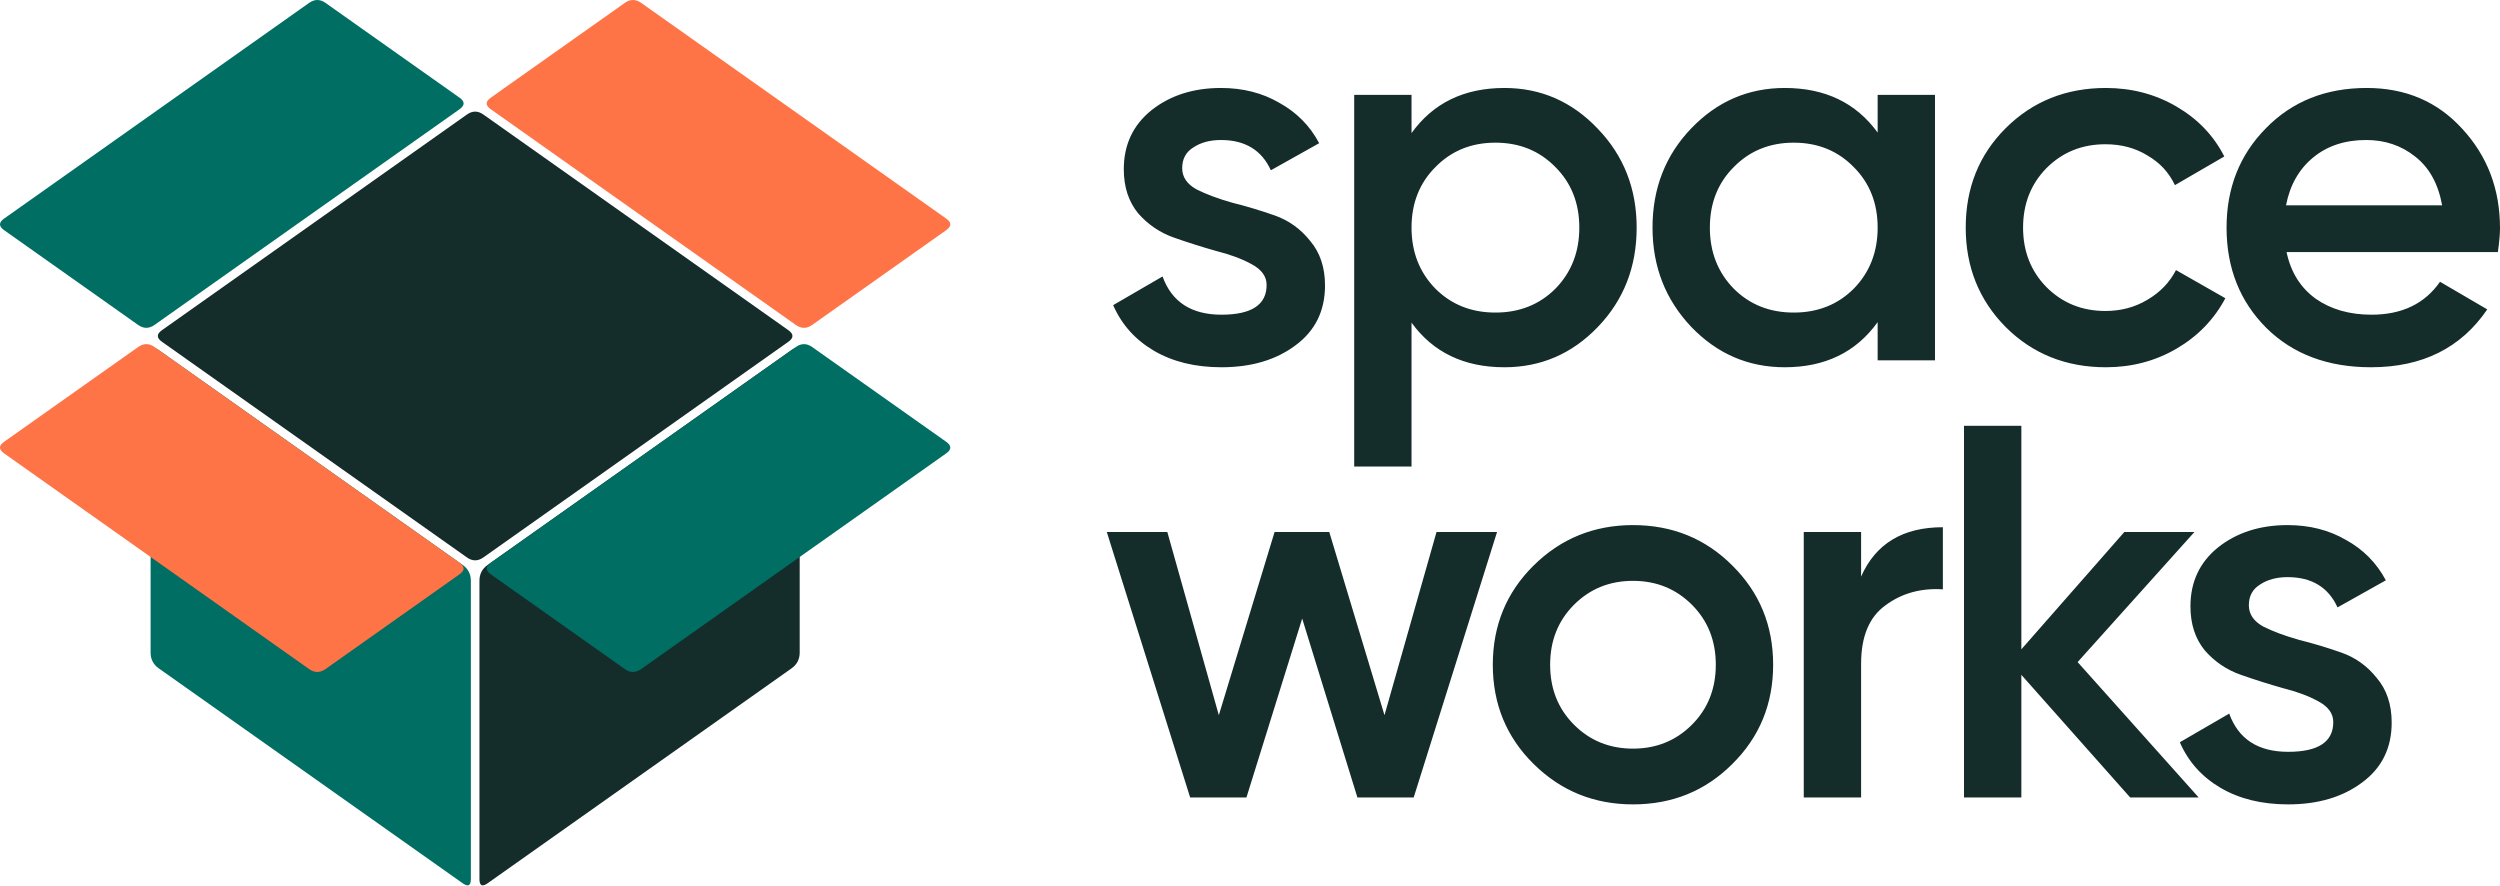
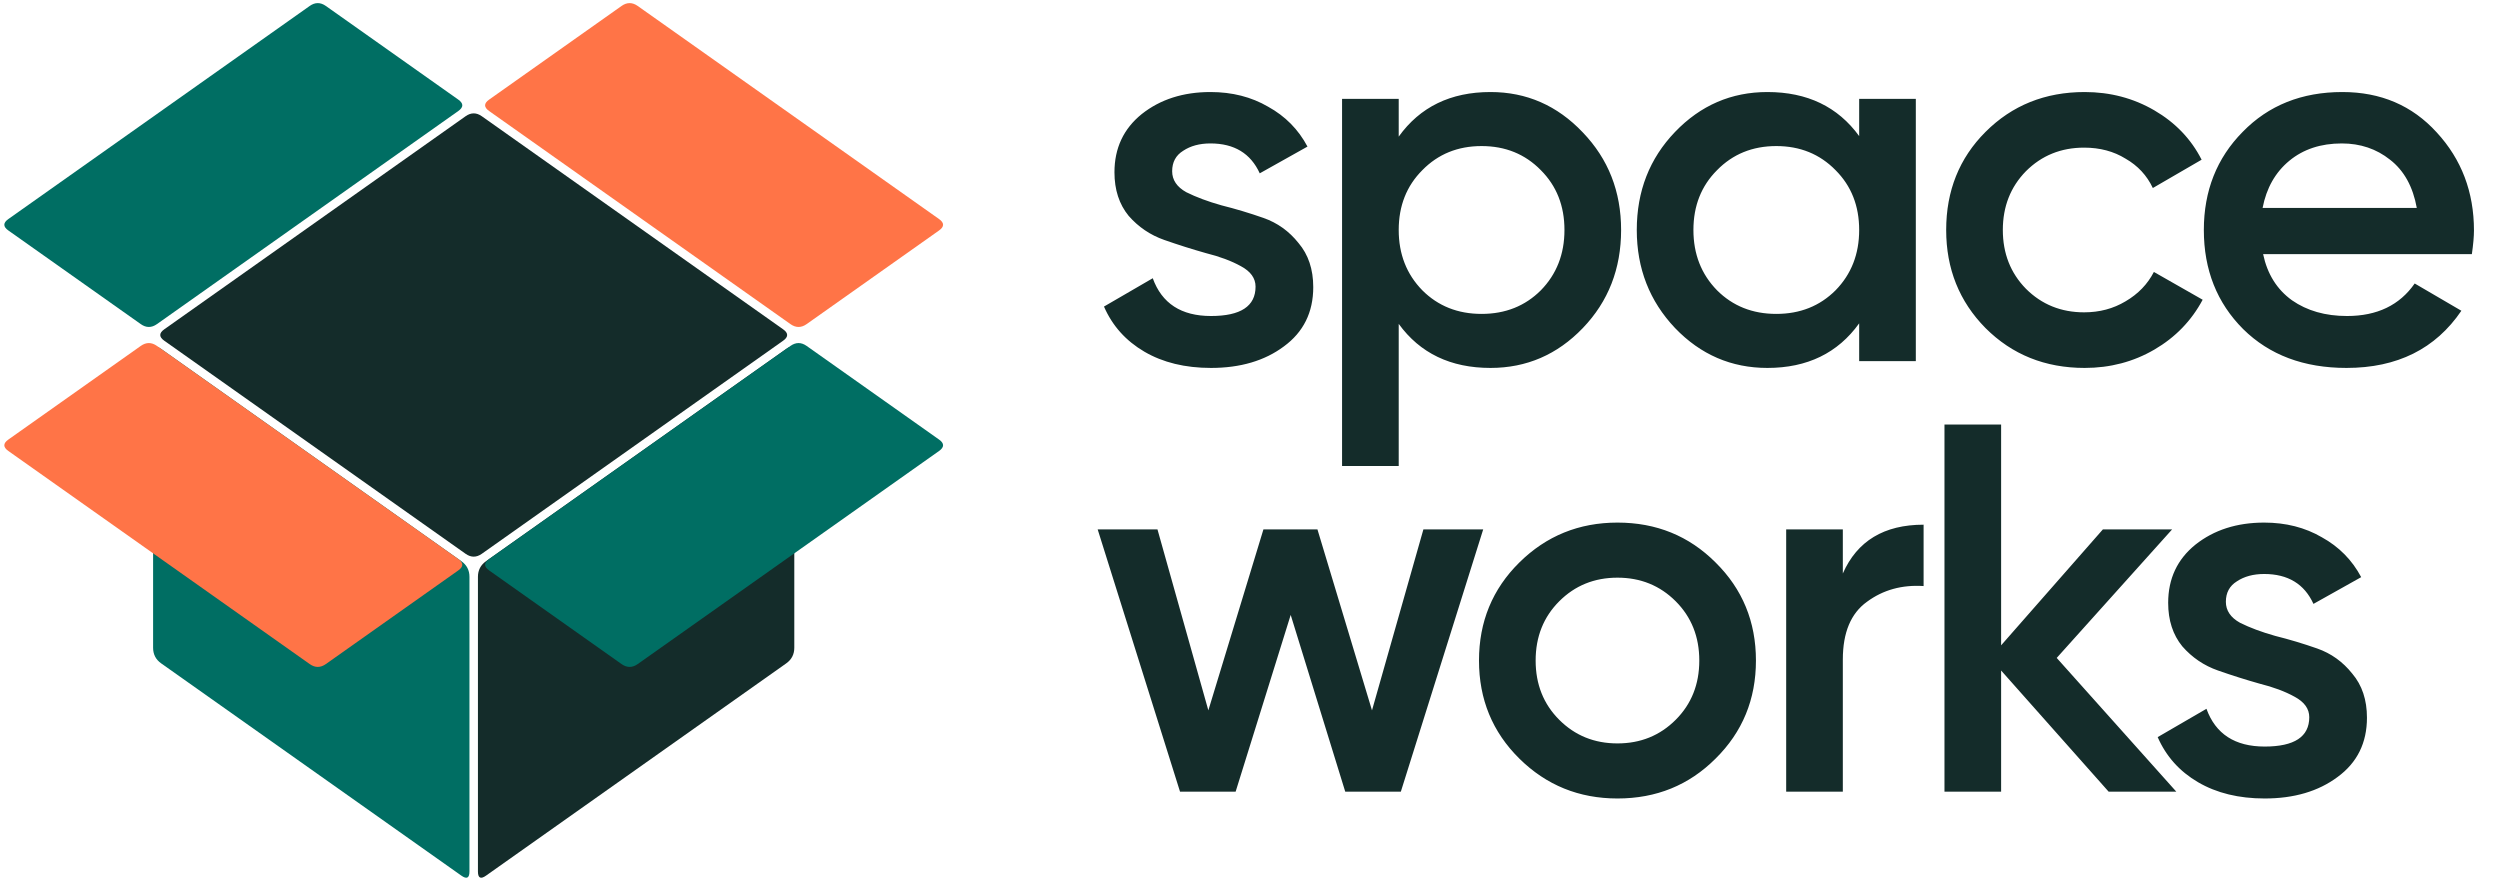
- <svg xmlns="http://www.w3.org/2000/svg" viewBox="0 0 543.323 192.418" width="543.323" height="192.418" role="img" aria-labelledby="t">
-   <path fill="#006E63" d="M32.731 76.999C32.731 75.548 33.324 75.241 34.51 76.079L100.553 122.778C101.738 123.616 102.331 124.761 102.331 126.213L102.331 191.038C102.331 192.49 101.738 192.796 100.553 191.958L34.51 145.258C33.324 144.42 32.731 143.275 32.731 141.823L32.731 76.999Z" />
-   <path fill="#142C2A" d="M104.198 126.213C104.198 124.761 104.79 123.616 105.976 122.778L172.019 76.079C173.204 75.241 173.797 75.548 173.797 76.999L173.797 141.823C173.797 143.275 173.204 144.42 172.019 145.258L105.976 191.958C104.79 192.796 104.198 192.49 104.198 191.038L104.198 126.213Z" />
-   <path fill="#142C2A" d="M101.485 24.885C102.671 24.047 103.856 24.047 105.042 24.885L171.335 71.761C172.52 72.6 172.52 73.438 171.335 74.276L105.042 121.152C103.856 121.99 102.671 121.99 101.485 121.152L35.192 74.276C34.007 73.438 34.007 72.6 35.192 71.761L101.485 24.885Z" />
-   <path fill="#006E63" d="M99.869 21.227C101.055 22.066 101.055 22.904 99.869 23.742L33.576 70.618C32.391 71.457 31.205 71.457 30.02 70.618L0.889 50.02C-0.296 49.181 -0.296 48.343 0.889 47.505L67.182 0.628C68.368 -0.209 69.553 -0.209 70.738 0.628L99.869 21.227Z" />
-   <path fill="#FF7447" d="M176.508 70.618C175.323 71.457 174.137 71.457 172.952 70.618L106.659 23.742C105.473 22.904 105.473 22.066 106.659 21.227L135.789 0.628C136.975 -0.209 138.16 -0.209 139.346 0.628L205.639 47.505C206.824 48.343 206.824 49.181 205.639 50.02L176.508 70.618Z" />
-   <path fill="#FF7447" d="M30.02 75.419C31.205 74.581 32.391 74.581 33.576 75.419L99.869 122.295C101.055 123.134 101.055 123.972 99.869 124.81L70.738 145.408C69.553 146.247 68.368 146.247 67.182 145.408L0.889 98.532C-0.296 97.694 -0.296 96.856 0.889 96.017L30.02 75.419Z" />
-   <path fill="#006E63" d="M106.659 124.81C105.473 123.972 105.473 123.134 106.659 122.295L172.952 75.419C174.137 74.581 175.323 74.581 176.508 75.419L205.639 96.017C206.824 96.856 206.824 97.694 205.639 98.532L139.346 145.408C138.16 146.247 136.975 146.247 135.789 145.408L106.659 124.81Z" />
-   <path fill="#142C2A" d="M238.462 78.316ZM256.925 36.544C256.925 38.467 257.963 40.005 260.04 41.159C262.194 42.236 264.771 43.198 267.772 44.044C270.849 44.813 273.926 45.737 277.003 46.814C280.08 47.891 282.657 49.737 284.734 52.352C286.888 54.891 287.965 58.122 287.965 62.045C287.965 67.584 285.811 71.931 281.503 75.085C277.272 78.239 271.926 79.816 265.464 79.816C259.771 79.816 254.886 78.623 250.809 76.239C246.732 73.854 243.77 70.546 241.924 66.315L252.655 60.084C254.655 65.622 258.925 68.392 265.464 68.392C272.003 68.392 275.272 66.238 275.272 61.93C275.272 60.084 274.195 58.584 272.041 57.43C269.964 56.276 267.387 55.314 264.31 54.545C261.31 53.699 258.271 52.737 255.194 51.66C252.117 50.583 249.501 48.814 247.347 46.352C245.27 43.813 244.232 40.621 244.232 36.774C244.232 31.466 246.232 27.197 250.232 23.966C254.309 20.735 259.348 19.119 265.348 19.119C270.118 19.119 274.349 20.196 278.041 22.35C281.811 24.427 284.696 27.351 286.696 31.12L276.195 37.005C274.195 32.62 270.579 30.428 265.348 30.428C262.964 30.428 260.963 30.966 259.348 32.043C257.732 33.043 256.925 34.544 256.925 36.544ZM287.035 78.316ZM326.96 19.119C334.884 19.119 341.654 22.081 347.27 28.005C352.885 33.851 355.693 41.005 355.693 49.468C355.693 58.007 352.885 65.199 347.27 71.046C341.654 76.892 334.884 79.816 326.96 79.816C318.191 79.816 311.459 76.585 306.767 70.123L306.767 101.394L294.305 101.394L294.305 20.62L306.767 20.62L306.767 28.928C311.459 22.389 318.191 19.119 326.96 19.119ZM311.96 62.738C315.421 66.199 319.768 67.93 324.999 67.93C330.23 67.93 334.576 66.199 338.038 62.738C341.5 59.199 343.231 54.776 343.231 49.468C343.231 44.16 341.5 39.775 338.038 36.313C334.576 32.774 330.23 31.005 324.999 31.005C319.768 31.005 315.421 32.774 311.96 36.313C308.498 39.775 306.767 44.16 306.767 49.468C306.767 54.776 308.498 59.199 311.96 62.738ZM355.103 78.316ZM408.068 20.62L420.53 20.62L420.53 78.316L408.068 78.316L408.068 70.007C403.375 76.546 396.644 79.816 387.874 79.816C379.95 79.816 373.181 76.892 367.565 71.046C361.949 65.122 359.141 57.93 359.141 49.468C359.141 40.929 361.949 33.736 367.565 27.889C373.181 22.043 379.95 19.119 387.874 19.119C396.644 19.119 403.375 22.35 408.068 28.812L408.068 20.62ZM376.796 62.738C380.258 66.199 384.605 67.93 389.836 67.93C395.067 67.93 399.413 66.199 402.875 62.738C406.337 59.199 408.068 54.776 408.068 49.468C408.068 44.16 406.337 39.775 402.875 36.313C399.413 32.774 395.067 31.005 389.836 31.005C384.605 31.005 380.258 32.774 376.796 36.313C373.335 39.775 371.604 44.16 371.604 49.468C371.604 54.776 373.335 59.199 376.796 62.738ZM423.171 78.316ZM457.673 79.816C448.98 79.816 441.71 76.892 435.864 71.046C430.094 65.199 427.209 58.007 427.209 49.468C427.209 40.852 430.094 33.659 435.864 27.889C441.71 22.043 448.98 19.119 457.673 19.119C463.289 19.119 468.404 20.466 473.02 23.158C477.636 25.851 481.097 29.466 483.405 34.005L472.674 40.236C471.366 37.467 469.366 35.313 466.673 33.774C464.058 32.159 461.019 31.351 457.557 31.351C452.48 31.351 448.211 33.082 444.749 36.544C441.364 40.005 439.672 44.313 439.672 49.468C439.672 54.622 441.364 58.93 444.749 62.391C448.211 65.853 452.48 67.584 457.557 67.584C460.942 67.584 463.981 66.776 466.673 65.161C469.443 63.545 471.52 61.391 472.905 58.699L483.636 64.815C481.174 69.43 477.636 73.085 473.02 75.777C468.404 78.469 463.289 79.816 457.673 79.816ZM479.857 78.316ZM496.935 54.776C497.858 59.161 499.974 62.545 503.282 64.93C506.589 67.238 510.628 68.392 515.398 68.392C522.014 68.392 526.975 66.007 530.283 61.238L540.553 67.238C534.861 75.623 526.437 79.816 515.282 79.816C505.897 79.816 498.32 76.969 492.55 71.277C486.78 65.507 483.896 58.237 483.896 49.468C483.896 40.852 486.742 33.659 492.435 27.889C498.127 22.043 505.435 19.119 514.359 19.119C522.821 19.119 529.745 22.081 535.13 28.005C540.592 33.928 543.323 41.121 543.323 49.583C543.323 50.891 543.169 52.622 542.861 54.776L496.935 54.776ZM496.82 44.621L530.745 44.621C529.899 39.928 527.937 36.39 524.86 34.005C521.86 31.62 518.321 30.428 514.244 30.428C509.628 30.428 505.782 31.697 502.705 34.236C499.627 36.774 497.666 40.236 496.82 44.621ZM238.462 173.316ZM312.198 115.62L325.352 115.62L307.236 173.316L295.004 173.316L283.003 134.428L270.887 173.316L258.656 173.316L240.539 115.62L253.694 115.62L264.887 155.43L277.003 115.62L288.888 115.62L300.889 155.43L312.198 115.62ZM320.39 173.316ZM354.893 174.816C346.431 174.816 339.238 171.892 333.314 166.046C327.391 160.199 324.429 153.007 324.429 144.468C324.429 135.929 327.391 128.736 333.314 122.889C339.238 117.043 346.431 114.119 354.893 114.119C363.432 114.119 370.624 117.043 376.471 122.889C382.394 128.736 385.356 135.929 385.356 144.468C385.356 153.007 382.394 160.199 376.471 166.046C370.624 171.892 363.432 174.816 354.893 174.816ZM342.084 157.507C345.546 160.969 349.815 162.7 354.893 162.7C359.97 162.7 364.239 160.969 367.701 157.507C371.163 154.045 372.894 149.699 372.894 144.468C372.894 139.236 371.163 134.89 367.701 131.428C364.239 127.966 359.97 126.236 354.893 126.236C349.815 126.236 345.546 127.966 342.084 131.428C338.622 134.89 336.891 139.236 336.891 144.468C336.891 149.699 338.622 154.045 342.084 157.507ZM384.74 173.316ZM404.472 125.312C407.626 118.158 413.549 114.581 422.242 114.581L422.242 128.082C417.472 127.774 413.318 128.928 409.78 131.544C406.241 134.082 404.472 138.313 404.472 144.237L404.472 173.316L392.009 173.316L392.009 115.62L404.472 115.62L404.472 125.312ZM419.564 173.316ZM477.838 173.316L462.952 173.316L439.297 146.66L439.297 173.316L426.834 173.316L426.834 92.541L439.297 92.541L439.297 141.121L461.683 115.62L476.914 115.62L451.528 143.891L477.838 173.316ZM470.278 173.316ZM488.741 131.544C488.741 133.467 489.78 135.005 491.857 136.159C494.011 137.236 496.588 138.198 499.588 139.044C502.665 139.813 505.742 140.737 508.819 141.814C511.897 142.891 514.474 144.737 516.551 147.352C518.705 149.891 519.782 153.122 519.782 157.045C519.782 162.584 517.628 166.931 513.32 170.085C509.089 173.239 503.742 174.816 497.28 174.816C491.588 174.816 486.703 173.623 482.625 171.239C478.548 168.854 475.586 165.546 473.74 161.315L484.472 155.084C486.472 160.622 490.741 163.392 497.28 163.392C503.819 163.392 507.089 161.238 507.089 156.93C507.089 155.084 506.012 153.584 503.858 152.43C501.781 151.276 499.203 150.314 496.126 149.545C493.126 148.699 490.087 147.737 487.01 146.66C483.933 145.583 481.318 143.814 479.164 141.352C477.087 138.813 476.048 135.621 476.048 131.774C476.048 126.466 478.048 122.197 482.048 118.966C486.126 115.735 491.164 114.119 497.165 114.119C501.934 114.119 506.165 115.196 509.858 117.35C513.627 119.427 516.512 122.351 518.512 126.12L508.012 132.005C506.012 127.62 502.396 125.428 497.165 125.428C494.78 125.428 492.78 125.966 491.164 127.043C489.549 128.043 488.741 129.544 488.741 131.544Z" />
+ <svg xmlns="http://www.w3.org/2000/svg" width="360" height="128" viewBox="0 0 360 128" fill="none">
+   <path d="M22.046 50.848C22.046 49.897 22.434 49.696 23.21 50.245L66.438 80.812C67.214 81.361 67.602 82.11 67.602 83.06V125.491C67.602 126.441 67.214 126.642 66.438 126.093L23.21 95.526C22.434 94.978 22.046 94.228 22.046 93.278V50.848Z" fill="#006E63" />
+   <path d="M68.823 83.06C68.823 82.11 69.212 81.361 69.987 80.812L113.216 50.245C113.991 49.696 114.379 49.897 114.379 50.848V93.278C114.379 94.228 113.991 94.978 113.216 95.526L69.987 126.093C69.212 126.642 68.823 126.441 68.823 125.491V83.06Z" fill="#142C2A" />
+   <path d="M67.049 16.736C67.825 16.188 68.601 16.188 69.377 16.736L112.768 47.419C113.544 47.968 113.544 48.516 112.768 49.065L69.377 79.748C68.601 80.296 67.825 80.296 67.049 79.748L23.657 49.065C22.881 48.516 22.881 47.968 23.657 47.419L67.049 16.736Z" fill="#142C2A" />
+   <path d="M65.991 14.342C66.767 14.891 66.767 15.44 65.991 15.988L22.599 46.671C21.823 47.22 21.047 47.22 20.271 46.671L1.204 33.188C0.428 32.639 0.428 32.091 1.204 31.542L44.596 0.859C45.371 0.311 46.148 0.311 46.923 0.859L65.991 14.342Z" fill="#006E63" />
+   <path d="M116.154 46.671C115.378 47.22 114.602 47.22 113.826 46.671L70.435 15.988C69.659 15.44 69.659 14.891 70.435 14.342L89.502 0.859C90.278 0.311 91.054 0.311 91.83 0.859L135.222 31.542C135.997 32.091 135.997 32.639 135.222 33.188L116.154 46.671Z" fill="#FF7447" />
+   <path d="M20.271 49.813C21.047 49.264 21.823 49.264 22.599 49.813L65.991 80.496C66.767 81.044 66.767 81.593 65.991 82.141L46.923 95.624C46.148 96.173 45.371 96.173 44.596 95.624L1.204 64.942C0.428 64.393 0.428 63.844 1.204 63.296L20.271 49.813Z" fill="#FF7447" />
+   <path d="M70.435 82.141C69.659 81.593 69.659 81.044 70.435 80.496L113.826 49.813C114.602 49.264 115.378 49.264 116.154 49.813L135.222 63.296C135.997 63.844 135.997 64.393 135.222 64.942L91.83 95.624C91.054 96.173 90.278 96.173 89.502 95.624L70.435 82.141Z" fill="#006E63" />
+   <path d="M168.791 24.658C168.791 25.917 169.47 26.924 170.83 27.68C172.24 28.384 173.927 29.014 175.89 29.568C177.904 30.071 179.919 30.675 181.933 31.381C183.947 32.085 185.634 33.294 186.993 35.006C188.403 36.667 189.108 38.782 189.108 41.35C189.108 44.976 187.698 47.821 184.878 49.885C182.109 51.95 178.609 52.982 174.38 52.982C170.654 52.982 167.456 52.201 164.788 50.641C162.119 49.08 160.18 46.914 158.972 44.145L165.996 40.066C167.305 43.692 170.1 45.505 174.38 45.505C178.66 45.505 180.8 44.095 180.8 41.275C180.8 40.066 180.095 39.084 178.685 38.329C177.325 37.574 175.639 36.944 173.624 36.441C171.661 35.887 169.672 35.258 167.658 34.553C165.644 33.848 163.932 32.69 162.522 31.078C161.162 29.417 160.482 27.327 160.482 24.809C160.482 21.335 161.792 18.541 164.41 16.426C167.079 14.311 170.377 13.253 174.304 13.253C177.426 13.253 180.196 13.958 182.612 15.368C185.08 16.728 186.968 18.641 188.277 21.108L181.404 24.96C180.095 22.09 177.728 20.655 174.304 20.655C172.743 20.655 171.434 21.008 170.377 21.713C169.319 22.367 168.791 23.349 168.791 24.658ZM214.632 13.253C219.819 13.253 224.25 15.192 227.925 19.069C231.601 22.896 233.439 27.579 233.439 33.118C233.439 38.707 231.601 43.415 227.925 47.242C224.25 51.069 219.819 52.982 214.632 52.982C208.892 52.982 204.486 50.867 201.415 46.637V67.106H193.257V14.235H201.415V19.673C204.486 15.393 208.892 13.253 214.632 13.253ZM204.813 41.803C207.079 44.069 209.924 45.202 213.348 45.202C216.772 45.202 219.617 44.069 221.883 41.803C224.149 39.487 225.282 36.592 225.282 33.118C225.282 29.643 224.149 26.773 221.883 24.507C219.617 22.191 216.772 21.033 213.348 21.033C209.924 21.033 207.079 22.191 204.813 24.507C202.548 26.773 201.415 29.643 201.415 33.118C201.415 36.592 202.548 39.487 204.813 41.803ZM267.721 14.235H275.878V52H267.721V46.562C264.649 50.842 260.243 52.982 254.503 52.982C249.317 52.982 244.885 51.069 241.21 47.242C237.534 43.364 235.696 38.657 235.696 33.118C235.696 27.529 237.534 22.82 241.21 18.994C244.885 15.167 249.317 13.253 254.503 13.253C260.243 13.253 264.649 15.368 267.721 19.598V14.235ZM247.252 41.803C249.518 44.069 252.363 45.202 255.787 45.202C259.211 45.202 262.056 44.069 264.322 41.803C266.588 39.487 267.721 36.592 267.721 33.118C267.721 29.643 266.588 26.773 264.322 24.507C262.056 22.191 259.211 21.033 255.787 21.033C252.363 21.033 249.518 22.191 247.252 24.507C244.986 26.773 243.853 29.643 243.853 33.118C243.853 36.592 244.986 39.487 247.252 41.803ZM300.189 52.982C294.499 52.982 289.741 51.069 285.914 47.242C282.138 43.415 280.25 38.707 280.25 33.118C280.25 27.478 282.138 22.77 285.914 18.994C289.741 15.167 294.499 13.253 300.189 13.253C303.865 13.253 307.214 14.135 310.235 15.897C313.256 17.659 315.522 20.026 317.032 22.997L310.008 27.075C309.152 25.263 307.843 23.853 306.081 22.846C304.369 21.788 302.38 21.259 300.114 21.259C296.791 21.259 293.996 22.392 291.73 24.658C289.515 26.924 288.407 29.744 288.407 33.118C288.407 36.491 289.515 39.311 291.73 41.577C293.996 43.843 296.791 44.976 300.114 44.976C302.329 44.976 304.318 44.447 306.081 43.39C307.893 42.332 309.253 40.922 310.159 39.16L317.183 43.163C315.572 46.184 313.256 48.576 310.235 50.338C307.214 52.101 303.865 52.982 300.189 52.982ZM325.888 36.592C326.492 39.462 327.877 41.678 330.042 43.239C332.208 44.749 334.851 45.505 337.973 45.505C342.303 45.505 345.551 43.944 347.716 40.822L354.438 44.749C350.712 50.238 345.199 52.982 337.897 52.982C331.754 52.982 326.795 51.119 323.018 47.393C319.242 43.616 317.353 38.858 317.353 33.118C317.353 27.478 319.216 22.77 322.943 18.994C326.669 15.167 331.452 13.253 337.293 13.253C342.832 13.253 347.364 15.192 350.888 19.069C354.464 22.946 356.251 27.654 356.251 33.193C356.251 34.049 356.15 35.182 355.949 36.592H325.888ZM325.813 29.945H348.018C347.464 26.874 346.18 24.558 344.166 22.997C342.203 21.436 339.886 20.655 337.218 20.655C334.196 20.655 331.679 21.486 329.665 23.148C327.651 24.809 326.367 27.075 325.813 29.945ZM204.969 76.235H213.58L201.721 114H193.715L185.86 88.547L177.93 114H169.924L158.065 76.235H166.676L174.002 102.293L181.933 76.235H189.712L197.567 102.293L204.969 76.235ZM232.915 114.982C227.376 114.982 222.668 113.068 218.791 109.242C214.914 105.415 212.975 100.707 212.975 95.118C212.975 89.528 214.914 84.82 218.791 80.994C222.668 77.167 227.376 75.253 232.915 75.253C238.504 75.253 243.212 77.167 247.039 80.994C250.916 84.82 252.855 89.528 252.855 95.118C252.855 100.707 250.916 105.415 247.039 109.242C243.212 113.068 238.504 114.982 232.915 114.982ZM224.531 103.652C226.797 105.918 229.592 107.051 232.915 107.051C236.238 107.051 239.033 105.918 241.299 103.652C243.565 101.387 244.698 98.542 244.698 95.118C244.698 91.694 243.565 88.849 241.299 86.583C239.033 84.317 236.238 83.184 232.915 83.184C229.592 83.184 226.797 84.317 224.531 86.583C222.265 88.849 221.132 91.694 221.132 95.118C221.132 98.542 222.265 101.387 224.531 103.652ZM265.367 82.58C267.431 77.897 271.308 75.555 276.998 75.555V84.392C273.876 84.191 271.157 84.946 268.841 86.658C266.525 88.32 265.367 91.089 265.367 94.967V114H257.21V76.235H265.367V82.58ZM313.388 114H303.645L288.161 96.553V114H280.004V61.129H288.161V92.927L302.814 76.235H312.784L296.167 94.74L313.388 114ZM320.525 86.658C320.525 87.917 321.205 88.924 322.564 89.68C323.974 90.385 325.661 91.014 327.625 91.568C329.639 92.071 331.653 92.675 333.667 93.38C335.681 94.085 337.368 95.294 338.728 97.006C340.138 98.668 340.842 100.782 340.842 103.35C340.842 106.976 339.433 109.821 336.613 111.885C333.843 113.95 330.344 114.982 326.114 114.982C322.388 114.982 319.191 114.201 316.522 112.64C313.853 111.08 311.915 108.914 310.706 106.145L317.73 102.066C319.04 105.692 321.834 107.504 326.114 107.504C330.394 107.504 332.534 106.095 332.534 103.275C332.534 102.066 331.829 101.084 330.419 100.329C329.06 99.574 327.373 98.945 325.359 98.441C323.395 97.887 321.406 97.258 319.392 96.553C317.378 95.848 315.666 94.69 314.256 93.078C312.897 91.417 312.217 89.327 312.217 86.809C312.217 83.335 313.526 80.54 316.144 78.426C318.813 76.311 322.111 75.253 326.039 75.253C329.161 75.253 331.93 75.958 334.347 77.368C336.814 78.728 338.702 80.641 340.012 83.109L333.138 86.96C331.829 84.09 329.463 82.655 326.039 82.655C324.478 82.655 323.169 83.008 322.111 83.713C321.054 84.367 320.525 85.349 320.525 86.658Z" fill="#142C2A" />
</svg>
